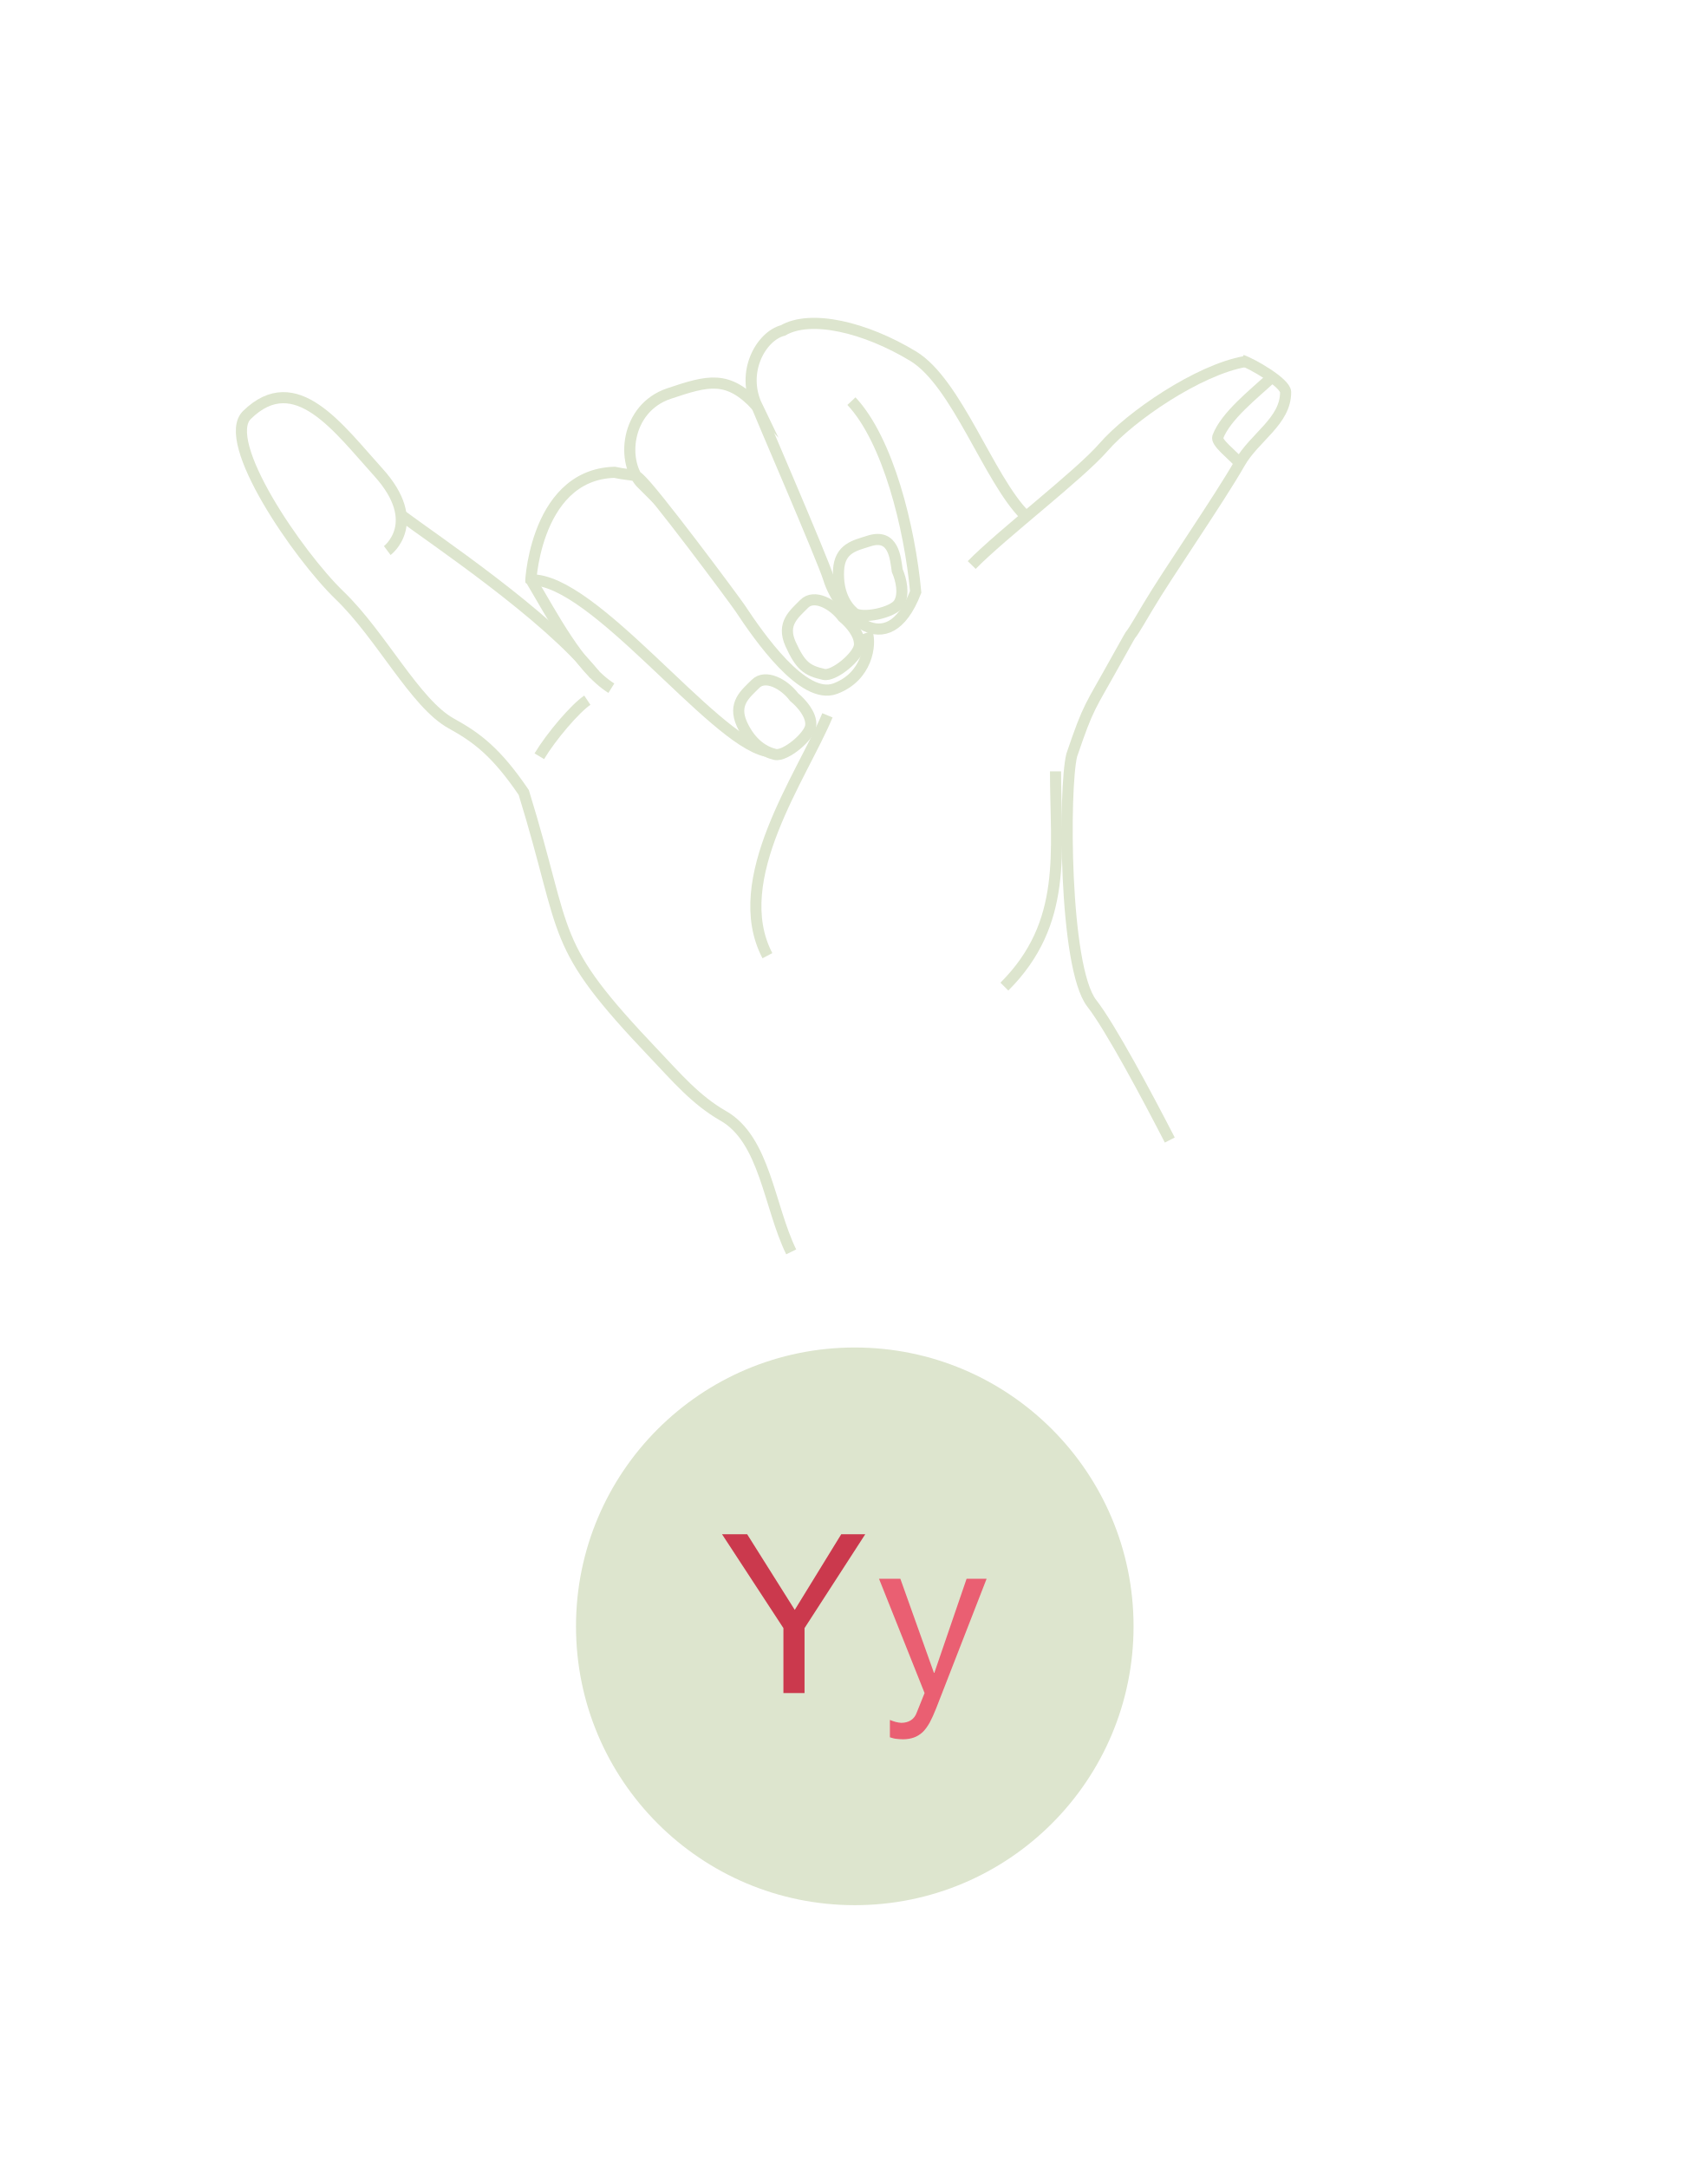
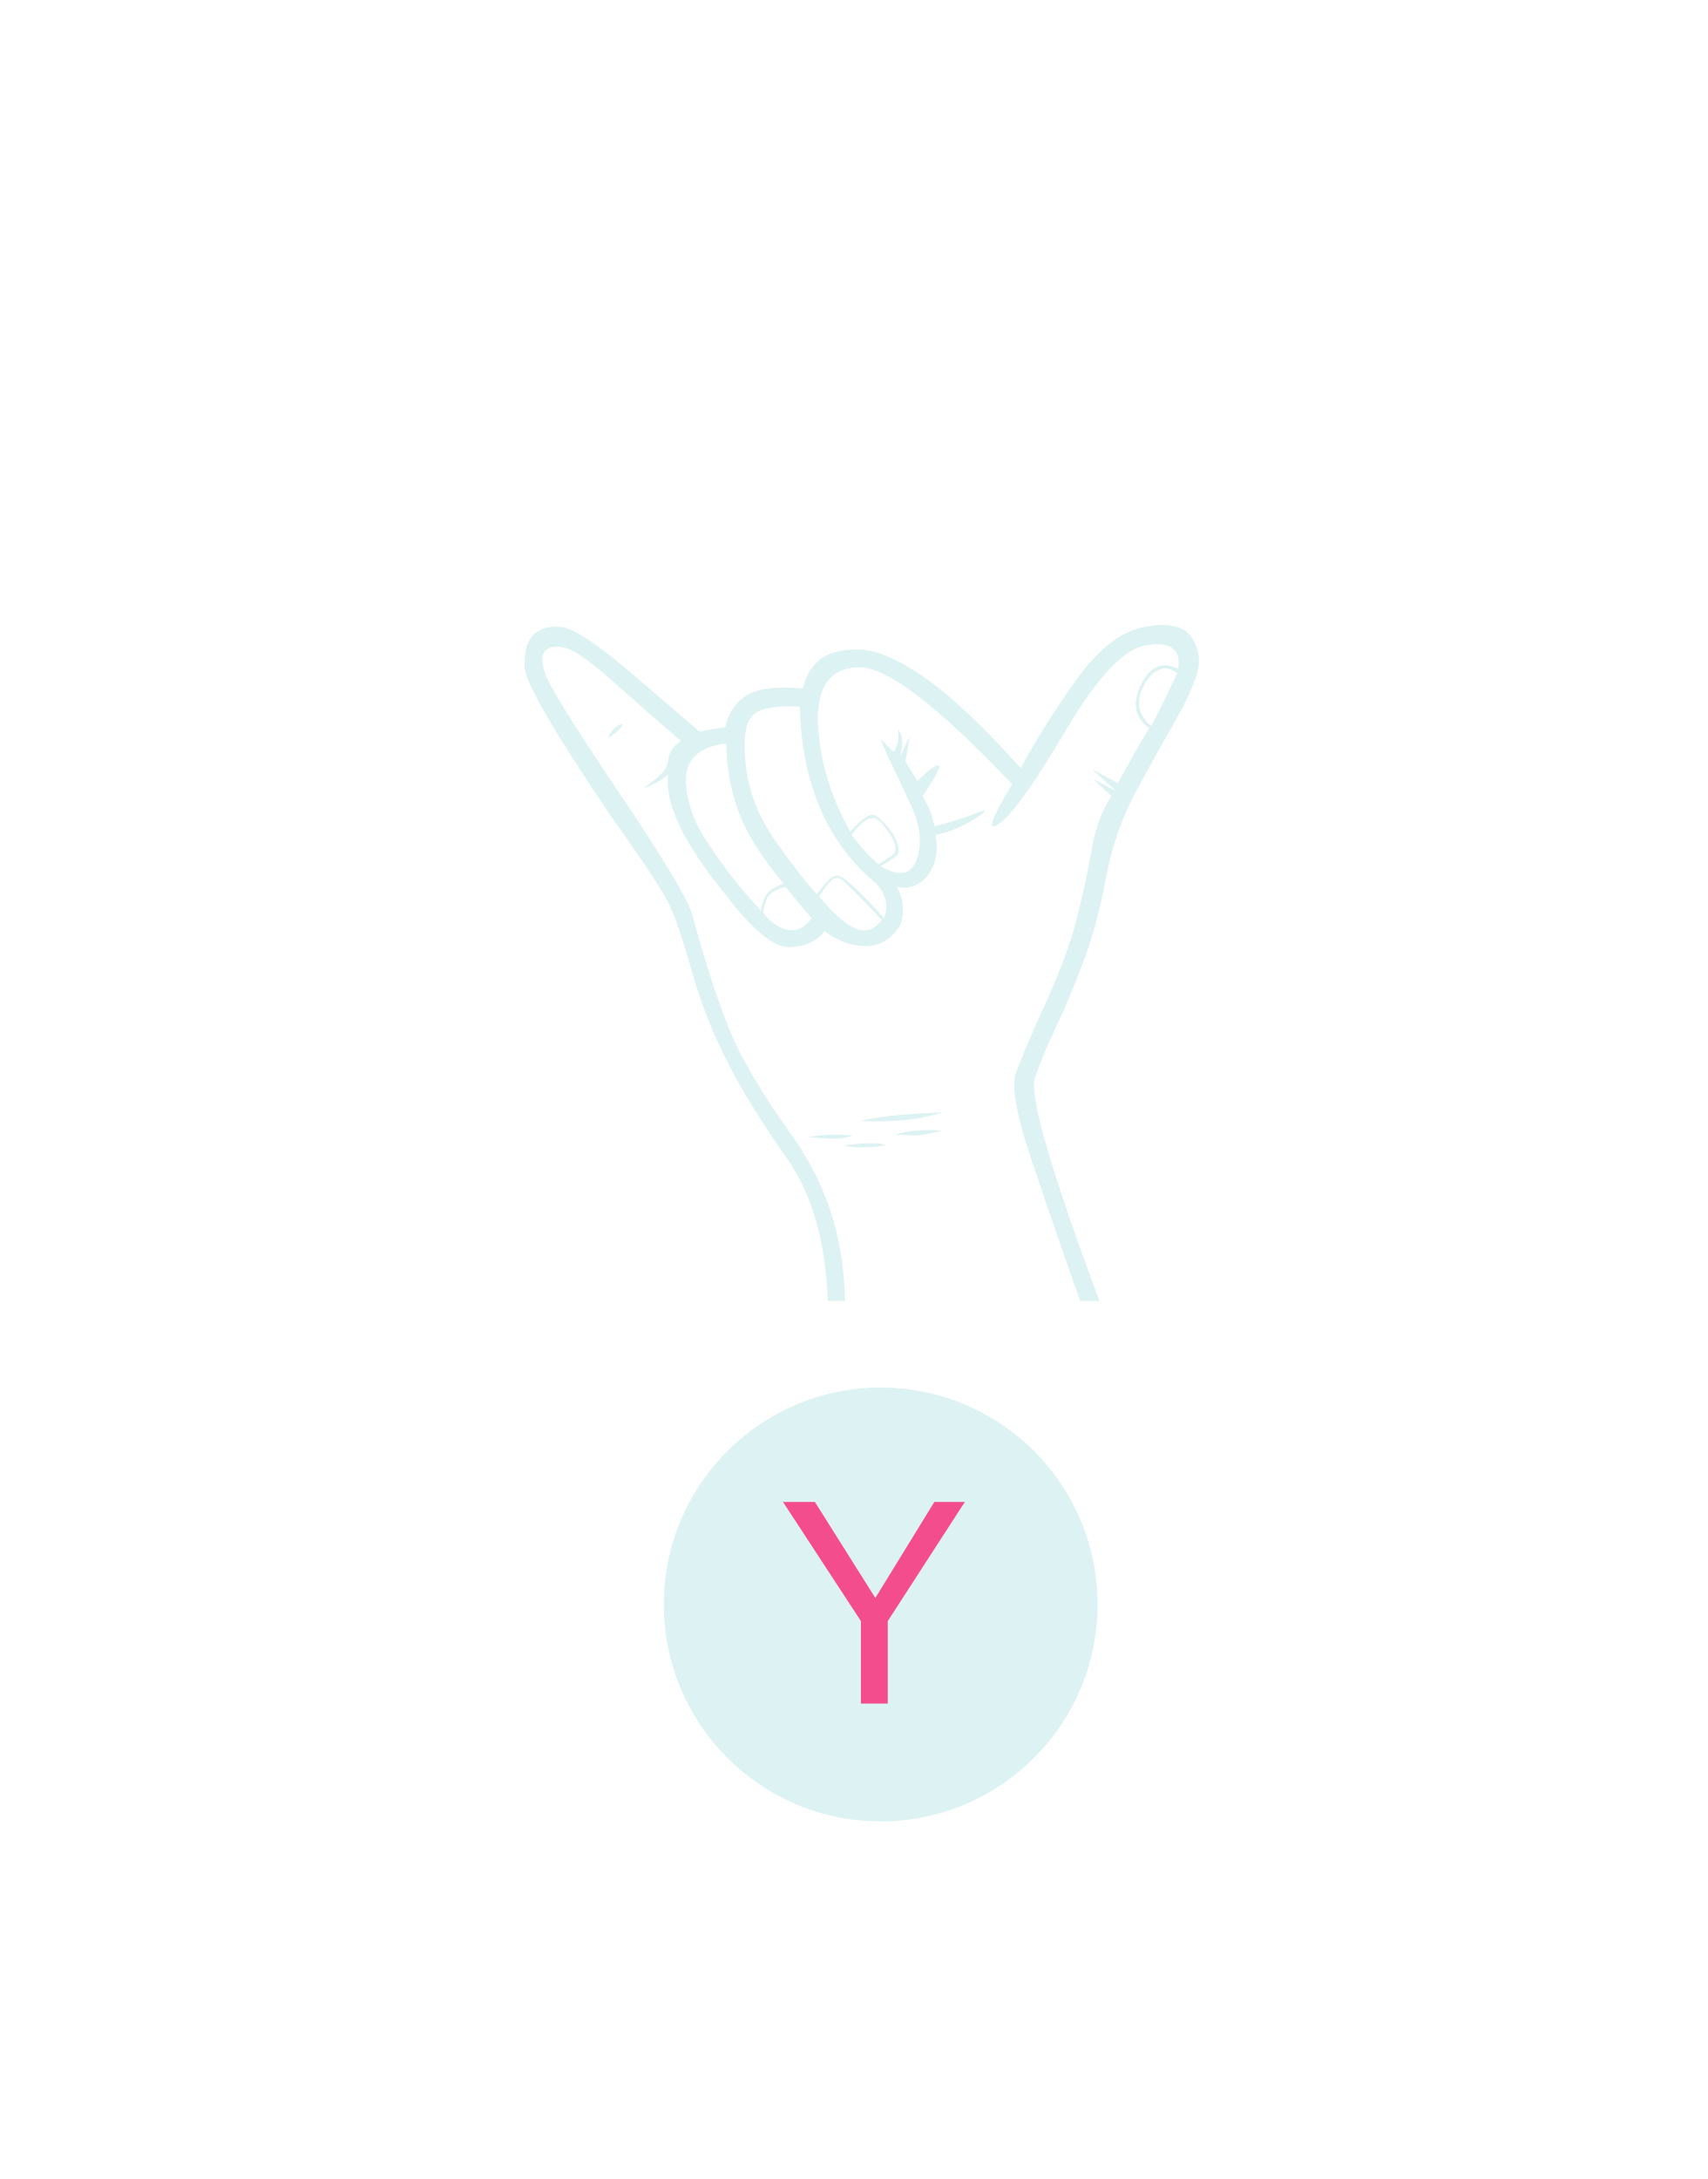
- <svg xmlns="http://www.w3.org/2000/svg" version="1.1" viewBox="0 0 768 975" enable-background="new 0 0 768 975" xml:space="preserve">
-   <circle fill="#DDE5CE" cx="384.5" cy="731.4" r="125.4" />
-   <path fill="#CB394D" d="M361.9 761.4h-9.5v-29.2l-27.6-42.2h11.3l21.4 34 20.9-34h10.8l-27.3 42.2V761.4z" />
-   <path fill="#EA5F72" d="M421.1 768.3c-1 2.5-2 4.7-2.9 6.4 -1 1.7-2 3.2-3.2 4.3 -1.2 1.1-2.5 1.9-3.9 2.4 -1.4 0.5-3.1 0.8-4.9 0.8 -1 0-2-0.1-3-0.2 -1-0.1-2-0.4-2.9-0.7v-7.8c0.7 0.3 1.6 0.6 2.6 0.9 1 0.2 1.8 0.4 2.5 0.4 1.7 0 3.2-0.4 4.4-1.2 1.2-0.8 2.1-2 2.6-3.5l3.5-8.7 -20.5-51.4h9.6l15.1 42.3h0.2l14.5-42.3h9L421.1 768.3z" />
-   <path fill="none" stroke="#DDE5CE" stroke-width="5" stroke-miterlimit="10" d="M238.8 260.7c-0.3 7.1 0.1-47.2 37.6-48.3 9.1 2 10.3 0 12.6 5.5 -9.8-9.7-7.7-34.3 11.9-40.9 17.6-5.9 26.5-8.5 39.7 5.8 -7.5-15.5 1.8-31.7 11.6-34.2 12.4-7.2 36.8-1.6 58.6 11.6 19.6 11.9 34 55.3 50.2 71.5" />
-   <path fill="none" stroke="#DDE5CE" stroke-width="5" stroke-miterlimit="10" d="M558.6 162c4.8 1.6 19.6 10.2 19.7 14.3 0.1 13.1-14 20.3-20.6 31.9 -9.6 16.8-32.4 49.6-41.4 64.8 -13.3 22.6-1.9 1.8-14.3 24.1 -12 21.7-12.1 19.6-19.9 42.5 -3.6 14.4-3.6 95.4 9 111.6 8.5 10.9 25.1 42.1 35.1 61.5" />
-   <path fill="none" stroke="#DDE5CE" stroke-width="5" stroke-miterlimit="10" d="M437.1 254.1c13.7-14 48.5-40.5 59.4-53.1 11.9-13.7 42.5-34.7 63.6-38.4" />
-   <path fill="none" stroke="#DDE5CE" stroke-width="5" stroke-miterlimit="10" d="M372.2 321.7c-11.4 27.4-45 73.8-27 108.1" />
-   <path fill="none" stroke="#DDE5CE" stroke-width="5" stroke-miterlimit="10" d="M340.5 182.8c0.3 1.1 29.6 68.8 32.2 77.3 4.7 15.5 26.3 39.2 39.2 6.1 -2.7-29-12.4-68.2-28.9-85.8" />
-   <path fill="none" stroke="#DDE5CE" stroke-width="5" stroke-miterlimit="10" d="M174.2 247.6c0 0 16.6-12.4-4-35.2 -17.8-19.6-37.2-47.2-59.1-25.8 -12.2 11.9 23 63.2 41.7 81.2 18.7 18 33.9 48.5 50.1 57.5 11.4 6.3 20.2 12.7 32.7 31.1 20.5 66.4 10.6 67.1 58.8 117.7 9.8 10.3 18.6 20.7 30.9 27.7 18.8 10.7 20.6 40.7 30.6 61.2" />
-   <path fill="none" stroke="#DDE5CE" stroke-width="5" stroke-miterlimit="10" d="M344.5 337.8c-24.4-5.4-77.6-77.8-105.7-77" />
-   <path fill="none" stroke="#DDE5CE" stroke-width="5" stroke-miterlimit="10" d="M287.6 215.3c5.5 4.3 42.9 54.6 45.3 58.2 8.5 12.8 28.4 41.6 42.8 36.2 14.4-5.4 16.2-19.8 14.4-25.2" />
-   <path fill="none" stroke="#DDE5CE" stroke-width="5" stroke-miterlimit="10" d="M275 309.5c-14.4-9-26.8-33.1-36.2-48.8" />
-   <path fill="none" stroke="#DDE5CE" stroke-width="5" stroke-miterlimit="10" d="M242.6 340.1c5.4-9 16.2-21.6 21.6-25.2" />
-   <path fill="none" stroke="#DDE5CE" stroke-width="5" stroke-miterlimit="10" d="M280.4 304.1" />
-   <path fill="none" stroke="#DDE5CE" stroke-width="5" stroke-miterlimit="10" d="M572.2 169.6c-8.2 7.6-20.8 17.4-24.4 26.9 -0.9 2.4 6 7.6 9.8 11.7" />
-   <path fill="none" stroke="#DDE5CE" stroke-width="5" stroke-miterlimit="10" d="M379.1 277.5c-4.3-5.8-12.9-10.5-17.4-5.9 -4.5 4.6-10.2 8.8-6.1 18 4.5 9.9 7.4 12 15 13.7 4.6 1 15.7-8.3 16-13.1C387 285.5 382.6 280.4 379.1 277.5z" />
-   <path fill="none" stroke="#DDE5CE" stroke-width="5" stroke-miterlimit="10" d="M357.2 313.5c-4.3-5.8-12.9-10.5-17.4-5.9 -4.5 4.5-10.2 8.8-6.1 18 4.2 9.2 10.3 12.6 15 13.7 4.6 1 15.7-8.3 16-13.1C365.1 321.5 360.7 316.4 357.2 313.5z" />
-   <path fill="none" stroke="#DDE5CE" stroke-width="5" stroke-miterlimit="10" d="M403.6 256.6c-0.8-5.4-1.5-16.9-12.7-13.3 -6.1 2-13.2 3.1-13.7 13.2 -0.5 10.1 3.3 16 6.9 19.1 3.6 3 17.7-0.1 20.2-4.2C406.9 267.3 405.4 260.7 403.6 256.6z" />
-   <path fill="none" stroke="#DDE5CE" stroke-width="5" stroke-miterlimit="10" d="M474.8 346.9c0 36 5.8 68-23 96.8" />
-   <path fill="none" stroke="#DDE5CE" stroke-width="5" stroke-miterlimit="10" d="M180.4 231.6c14.4 10.8 65.5 44.8 87.1 71.8" />
-   <path fill="none" stroke="#DDE5CE" stroke-width="5" stroke-miterlimit="10" d="M294.8 361.3" />
+ <svg xmlns="http://www.w3.org/2000/svg" version="1.1" id="Layer_1" viewBox="0 -275 768 980" enable-background="new 0 -275 768 980" xml:space="preserve">
+   <circle fill="#DDF2F2" cx="396.162" cy="446.614" r="97.564" />
+   <polyline fill="none" points="213.23,317.425 213.23,-122.426 640.143,-122.426 640.143,317.425 " />
+   <g enable-background="new    ">
+     <path fill="#DDF2F2" d="M289.398,79.684c4.2-3.228,7.034-5.579,8.49-7.035s2.424-3.712,2.91-6.792   c0.485-3.07,2.342-5.58,5.58-7.521c-11.969-10.348-22.4-19.479-31.293-27.41c-8.897-7.922-15.363-12.614-19.405-14.067   c-4.046-1.456-7.276-1.374-9.702,0.241c-2.426,1.624-2.668,5.263-0.729,10.916c1.94,5.662,12.933,23.37,32.988,53.122   c20.05,29.761,31.048,48.028,32.99,54.82c8.406,30.402,15.766,51.506,22.074,63.308c6.306,11.811,13.5,23.286,21.588,34.444   c8.082,11.158,14.228,22.875,18.436,35.172c4.2,12.289,6.466,26.031,6.792,41.236h-7.762c-0.97-26.85-7.118-48.271-18.435-64.279   c-11.325-16.012-20.3-30.562-26.924-43.663c-6.632-13.098-11.886-26.516-15.766-40.266c-3.88-13.742-7.202-23.604-9.946-29.592   c-2.752-5.98-11.399-19.162-25.954-39.54c-25.878-38.158-38.978-60.641-39.296-67.433c-0.326-6.792,0.886-11.644,3.639-14.554   c2.743-2.91,6.867-4.2,12.371-3.88c5.496,0.326,16.253,7.362,32.261,21.104c16.008,13.75,26.113,22.398,30.319,25.954l11.645-1.939   c1.288-6.141,4.366-10.832,9.216-14.068c4.852-3.229,13.416-4.368,25.712-3.396c1.29-5.496,3.798-9.778,7.521-12.856   c3.714-3.07,9.46-4.61,17.221-4.61c7.762,0,17.625,4.124,29.592,12.372c11.961,8.248,26.514,21.914,43.662,40.994   c6.141-11.644,14.312-24.658,24.5-39.052c10.188-14.388,20.619-22.558,31.293-24.5c10.672-1.94,17.707-0.318,21.104,4.852   c3.395,5.179,4.123,10.757,2.182,16.736c-1.939,5.988-4.85,12.372-8.732,19.162c-3.879,6.792-9.543,16.904-16.979,30.322   c-7.445,13.424-12.455,27.334-15.041,41.72c-2.592,14.394-6.23,27.652-10.916,39.78c-4.691,12.128-8.732,21.672-12.127,28.624   c-3.396,6.958-6.23,13.826-8.49,20.617c-3.881,6.148,5.654,39.943,28.621,101.393h-8.732   c-8.088-22.965-15.447-44.312-22.072-64.039c-6.633-19.721-8.898-32.577-6.793-38.565c2.1-5.981,6.467-16.252,13.098-30.806   c6.625-14.554,11.318-27.168,14.07-37.84c2.744-10.674,5.01-21.104,6.793-31.292c1.773-10.188,4.768-18.353,8.973-24.498   l-8.248-7.764l10.189,5.338l-10.672-9.704l11.641,6.306c4.527-8.406,9.219-16.653,14.07-24.742   c-6.475-4.852-7.686-11.399-3.639-19.646c4.041-8.248,9.621-10.59,16.738-7.036c1.289-8.732-3.395-12.288-14.07-10.672   c-10.027,1.294-22.154,13.992-36.383,38.082c-14.236,24.098-24.256,38.166-30.078,42.206c-5.822,4.048-3.883-1.856,5.822-17.708   c-33.641-35.572-56.76-53.122-69.375-52.634c-12.614,0.483-18.601,8.897-17.95,25.226c0.645,16.334,5.496,32.586,14.555,48.754   c5.821-6.792,9.862-9.05,12.127-6.792c4.199,3.562,7.035,7.118,8.49,10.672c1.455,3.562,1.455,5.906,0,7.036   c-1.457,1.136-3.807,2.668-7.033,4.61c8.404,4.852,13.824,3.804,16.252-3.154c2.424-6.952,1.697-14.712-2.186-23.286   c-3.879-8.565-6.791-14.796-8.73-18.678c-1.941-3.882-3.723-7.922-5.336-12.128l5.82,5.822c1.941-2.587,2.584-5.98,1.941-10.188   c2.258,2.592,2.584,6.792,0.969,12.614c1.615-3.88,3.07-6.952,4.367-9.219l-1.941,11.158c1.941,2.912,3.715,5.822,5.336,8.732   c4.201-4.2,7.279-6.548,9.219-7.034s-0.326,4.124-6.791,13.826c2.584,4.208,4.365,8.731,5.336,13.582   c6.465-1.614,12.613-3.554,18.436-5.82c5.822-2.26,5.822-1.532,0,2.183c-5.822,3.722-11.811,6.231-17.951,7.52   c1.291,7.446,0.076,13.508-3.637,18.194c-3.723,4.691-8.33,6.39-13.826,5.094c3.23,5.822,3.713,11.642,1.455,17.464   c-3.881,6.146-9.057,9.216-15.523,9.216c-6.474,0-12.614-2.258-18.434-6.792c-3.238,4.534-8.414,6.958-15.523,7.278   c-7.118,0.324-16.82-7.596-29.108-23.772c-18.76-22.96-27.334-40.91-25.712-53.85C297.318,75.97,293.596,78.07,289.398,79.684z    M280.18,50.578c-0.652,1.622-1.782,2.994-3.396,4.124c-1.622,1.136-2.752,1.866-3.396,2.184   C275.328,53.002,277.588,50.904,280.18,50.578z M352.464,122.376c-10.028-11.96-16.82-22.876-20.376-32.746   c-3.562-9.861-5.336-19.966-5.336-30.32c-12.614,1.622-18.677,7.444-18.192,17.465c0.484,10.027,4.282,19.888,11.4,29.592   c5.821,9.058,13.258,18.436,22.315,28.136c0.645-3.88,1.774-6.624,3.396-8.246C347.286,124.642,349.554,123.346,352.464,122.376z    M380.602,120.92c5.496,4.534,11.158,10.188,16.98,16.979c2.258-5.171,1.131-10.347-3.396-15.524   c-21.998-18.11-33.473-44.632-34.444-79.56c-10.672-0.645-17.708,0.649-21.104,3.88c-3.396,3.235-4.45,10.756-3.154,22.558   c1.29,11.808,5.738,23.126,13.342,33.958c7.594,10.838,13.826,18.844,18.676,24.014c1.29-1.941,3.07-4.123,5.337-6.55   C375.098,118.252,377.69,118.334,380.602,120.92z M365.076,137.9c-4.531-5.171-8.414-9.862-11.642-14.068   c-3.562,0.97-5.988,2.184-7.278,3.638c-1.296,1.456-2.266,4.124-2.91,8.004c3.555,4.534,7.353,7.12,11.4,7.763   C358.688,143.888,362.166,142.106,365.076,137.9z M363.622,236.38c8.08-1.287,14.712-1.455,19.891-0.484   c-3.562,0.971-7.118,1.379-10.672,1.213C369.276,236.95,366.206,236.706,363.622,236.38z M396.609,138.87   c-4.852-5.496-10.354-11.158-16.496-16.98c-2.266-2.258-4.29-2.584-6.063-0.968c-1.782,1.622-3.639,4.046-5.58,7.276   c6.792,8.09,12.37,12.939,16.735,14.554C389.576,144.374,393.373,143.078,396.609,138.87z M379.632,240.261   c8.081-1.295,14.385-1.457,18.92-0.484c-1.297,0.645-4.125,1.047-8.49,1.211C385.693,241.151,382.216,240.905,379.632,240.261z    M401.945,102.97c-1.939-3.554-3.879-6.306-5.822-8.246c-1.939-1.941-4.047-2.26-6.305-0.97c-2.266,1.296-4.535,3.562-6.792,6.792   c4.201,5.504,8.248,9.872,12.128,13.1c2.912-1.615,5.094-3.069,6.549-4.367C403.16,107.99,403.236,105.882,401.945,102.97z    M386.908,229.104c5.822-1.289,11.803-2.184,17.949-2.668c6.141-0.486,12.615-0.889,19.406-1.213   c-1.941,0.65-4.365,1.295-7.277,1.939c-2.912,0.652-6.717,1.213-11.4,1.699C400.895,229.347,394.67,229.429,386.908,229.104z    M402.432,235.413c5.496-1.943,12.615-2.586,21.346-1.943c-6.146,1.623-10.354,2.35-12.613,2.186   C408.898,235.495,405.986,235.413,402.432,235.413z M529.535,27.776c-4.852-3.881-9.543-2.586-14.068,3.88   c-4.852,7.762-4.047,14.394,2.426,19.89C522.092,43.466,525.975,35.538,529.535,27.776z" />
+   </g>
+   <g enable-background="new    ">
+     <path fill="#F44D8D" d="M399.34,491.187h-12.066v-37.088l-35.055-53.604h14.352l27.182,43.188l26.547-43.188h13.717l-34.674,53.604   v37.088H399.34z" />
+   </g>
</svg>
